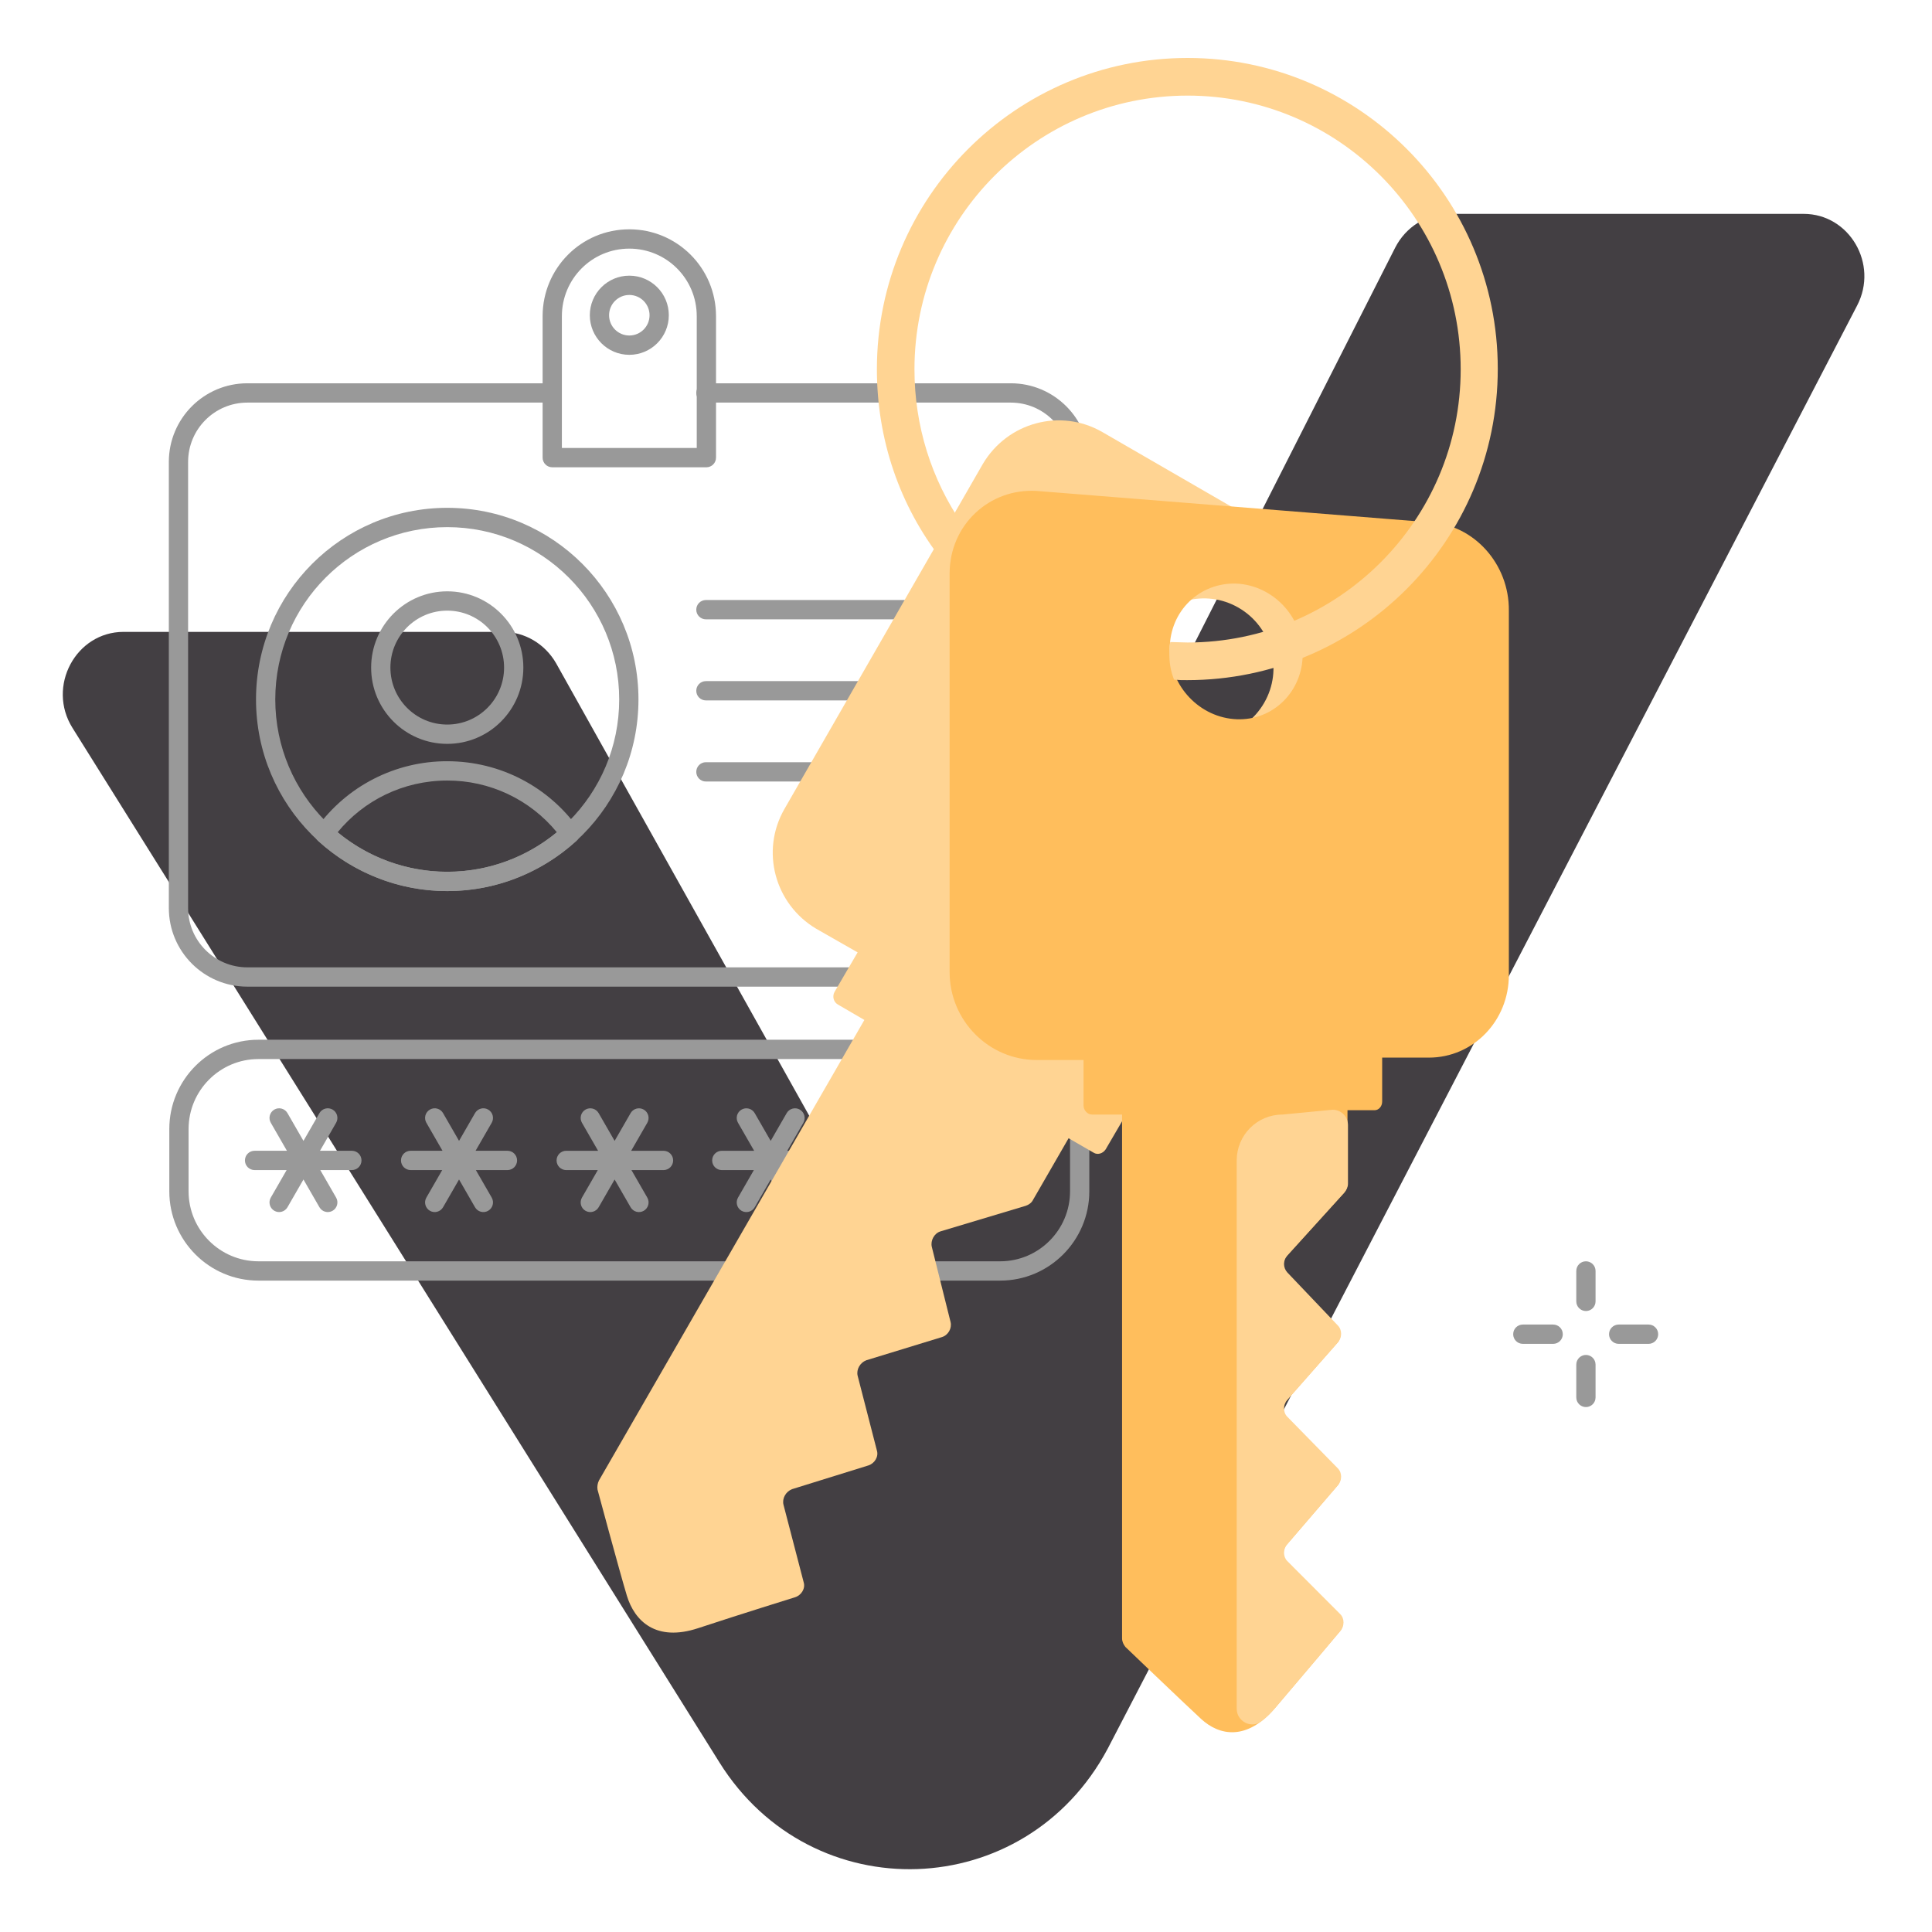
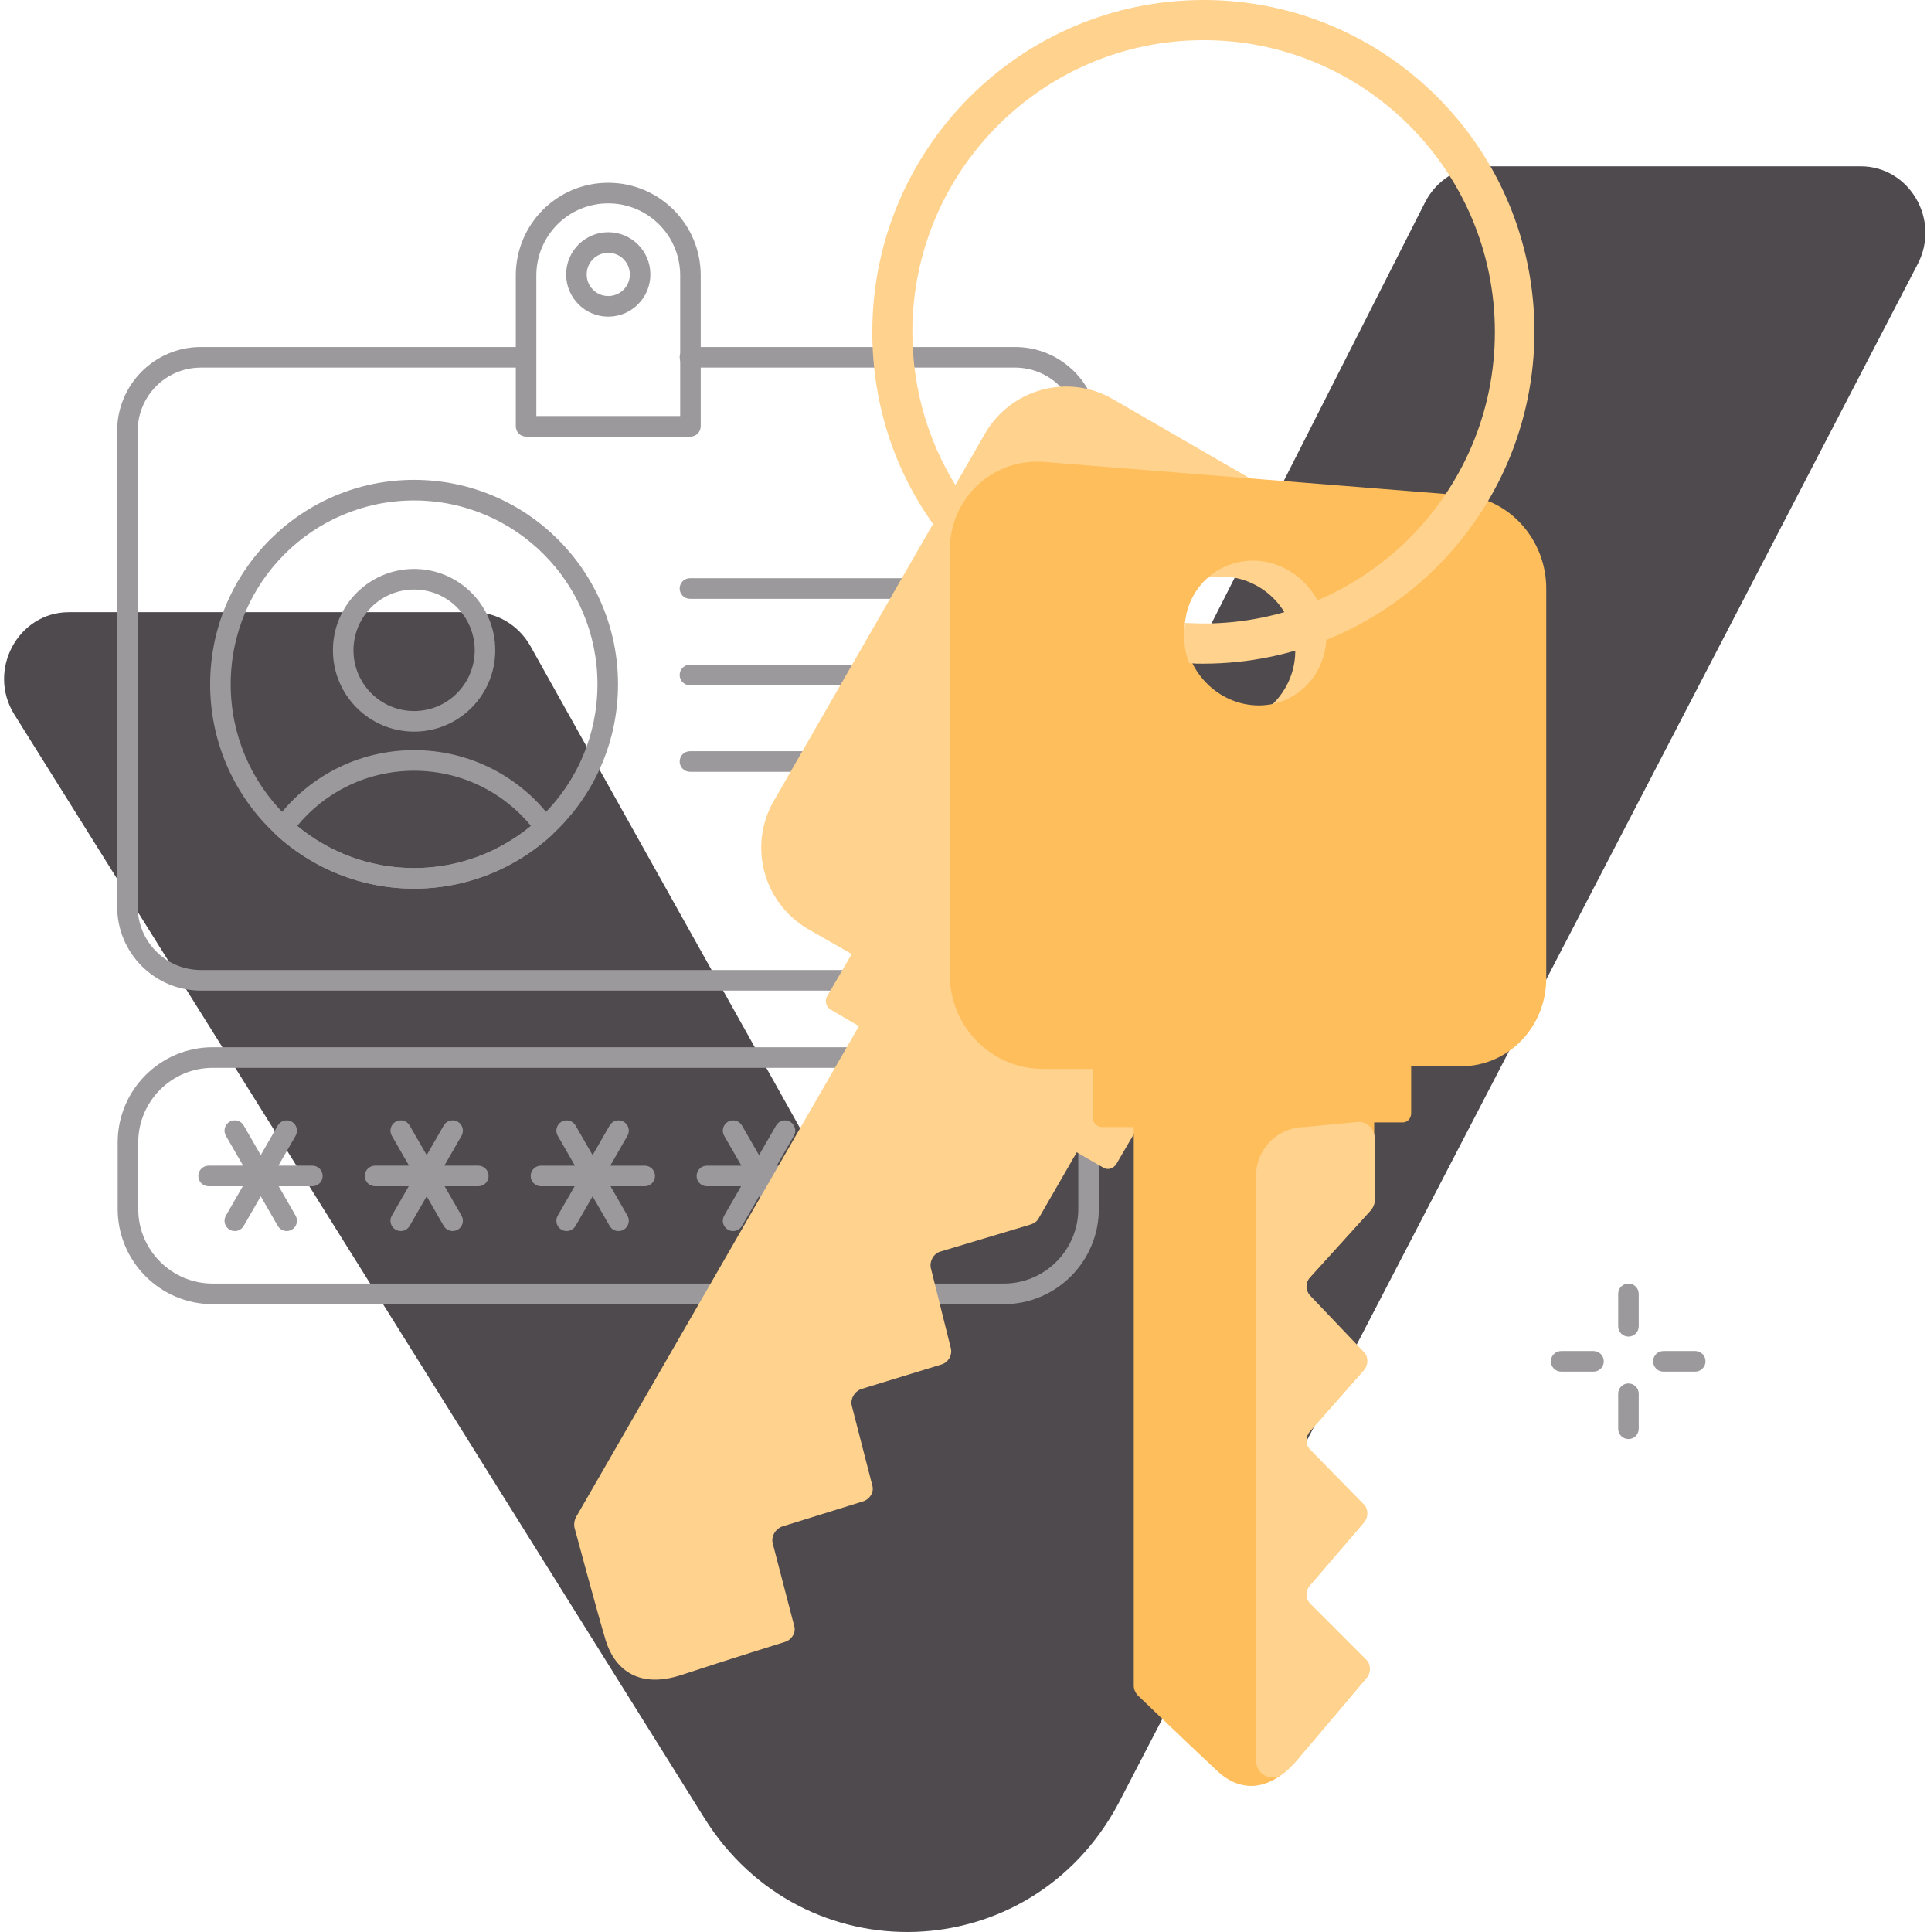
- <svg xmlns="http://www.w3.org/2000/svg" width="400" height="400" fill="none" viewBox="0 0 400 400">
-   <path fill="#433F43" d="M25.58 130.824h78.585c4.487 0 8.676 2.498 10.97 6.496l56.743 101.435c4.987 8.894 17.552 8.594 22.14-.5l94.839-186.98c2.194-4.297 6.482-6.996 11.169-6.996h73.398c9.474 0 15.557 10.394 11.07 18.988L229.321 362.076c-17.054 31.979-61.232 33.478-80.379 2.798L15.01 150.711c-5.385-8.594.698-19.887 10.57-19.887" />
-   <path fill="#999" fill-rule="evenodd" d="M53.504 219.266c-7.974 0-14.46 6.5-14.46 14.49v12.892c0 7.991 6.486 14.491 14.46 14.491H207.08c7.974 0 14.461-6.5 14.461-14.491v-12.892c0-7.99-6.487-14.49-14.461-14.49zm-18.45 14.49c0-10.198 8.273-18.488 18.45-18.488H207.08c10.177 0 18.45 8.29 18.45 18.488v12.892c0 10.198-8.273 18.488-18.45 18.488H53.504c-10.177 0-18.45-8.29-18.45-18.488zm21.741-4.029a1.99 1.99 0 0 1 2.724.732l3.31 5.745 3.308-5.745a1.99 1.99 0 0 1 2.724-.732 2 2 0 0 1 .73 2.73l-3.338 5.797h6.598c1.101 0 1.994.894 1.994 1.998a1.997 1.997 0 0 1-1.994 1.999h-6.54l3.28 5.697a2 2 0 0 1-.73 2.73 1.99 1.99 0 0 1-2.724-.732l-3.309-5.745-3.309 5.745a1.99 1.99 0 0 1-2.724.732 2 2 0 0 1-.73-2.73l3.28-5.697h-6.639a1.997 1.997 0 0 1-1.995-1.999c0-1.104.894-1.998 1.995-1.998h6.697l-3.338-5.797a2 2 0 0 1 .73-2.73m32.212 0a1.99 1.99 0 0 1 2.724.732l3.309 5.745 3.308-5.745a1.99 1.99 0 0 1 2.725-.732 2 2 0 0 1 .73 2.73l-3.338 5.797h6.597c1.102 0 1.995.894 1.995 1.998a1.997 1.997 0 0 1-1.995 1.999h-6.54l3.281 5.697a2 2 0 0 1-.73 2.73 1.99 1.99 0 0 1-2.725-.732l-3.308-5.745-3.31 5.745a1.99 1.99 0 0 1-2.724.732 2 2 0 0 1-.73-2.73l3.28-5.697h-6.539a1.997 1.997 0 0 1-1.994-1.999c0-1.104.893-1.998 1.994-1.998h6.597l-3.338-5.797a2 2 0 0 1 .73-2.73" clip-rule="evenodd" />
-   <path fill="#999" fill-rule="evenodd" d="M121.218 229.73a1.993 1.993 0 0 1 2.725.732l3.308 5.745 3.309-5.745a1.993 1.993 0 0 1 2.725-.732 2 2 0 0 1 .73 2.73l-3.338 5.797h6.697c1.101 0 1.994.894 1.994 1.998a1.997 1.997 0 0 1-1.994 1.999h-6.64l3.281 5.697a2 2 0 0 1-.73 2.73 1.993 1.993 0 0 1-2.725-.732l-3.309-5.745-3.308 5.745a1.993 1.993 0 0 1-2.725.732 2 2 0 0 1-.73-2.73l3.281-5.697h-6.54a1.997 1.997 0 0 1-1.995-1.999c0-1.104.893-1.998 1.995-1.998h6.597l-3.338-5.797a2 2 0 0 1 .73-2.73m32.311 0a1.993 1.993 0 0 1 2.725.732l3.308 5.745 3.309-5.745a1.99 1.99 0 0 1 2.724-.732 2 2 0 0 1 .731 2.73l-3.338 5.797h6.597c1.101 0 1.994.894 1.994 1.998a1.997 1.997 0 0 1-1.994 1.999h-6.54l3.281 5.697a2 2 0 0 1-.731 2.73 1.99 1.99 0 0 1-2.724-.732l-3.309-5.745-3.308 5.745a1.993 1.993 0 0 1-2.725.732 2 2 0 0 1-.73-2.73l3.281-5.697h-6.64a1.997 1.997 0 0 1-1.994-1.999c0-1.104.893-1.998 1.994-1.998h6.697l-3.338-5.797a2 2 0 0 1 .73-2.73m33.508 0a1.993 1.993 0 0 1 2.725.732l3.308 5.745 3.309-5.745a1.993 1.993 0 0 1 2.725-.732 2 2 0 0 1 .73 2.73l-3.338 5.797h6.697c1.101 0 1.994.894 1.994 1.998a1.997 1.997 0 0 1-1.994 1.999h-6.64l3.281 5.697a2 2 0 0 1-.73 2.73 1.993 1.993 0 0 1-2.725-.732l-3.309-5.745-3.308 5.745a1.993 1.993 0 0 1-2.725.732 2 2 0 0 1-.73-2.73l3.281-5.697h-6.54a1.997 1.997 0 0 1-1.995-1.999c0-1.104.893-1.998 1.995-1.998h6.597l-3.338-5.797a2 2 0 0 1 .73-2.73" clip-rule="evenodd" />
-   <g fill="#999" fill-rule="evenodd" clip-rule="evenodd">
-     <path d="M51.21 83.353c-6.776 0-12.266 5.5-12.266 12.292v92.341c0 6.791 5.49 12.292 12.266 12.292h158.066c6.776 0 12.266-5.501 12.266-12.292V95.645c0-6.791-5.49-12.292-12.266-12.292h-63.127a1.997 1.997 0 0 1-1.994-2c0-1.103.893-1.998 1.994-1.998h63.127c8.979 0 16.255 7.291 16.255 16.29v92.341c0 8.998-7.276 16.289-16.255 16.289H51.21c-8.98 0-16.255-7.291-16.255-16.289V95.645c0-8.999 7.275-16.29 16.255-16.29h63.027c1.101 0 1.994.895 1.994 1.999a1.997 1.997 0 0 1-1.994 1.999z" />
-     <path d="M130.292 51.475c-7.766 0-13.961 6.292-13.961 13.99v27.283h27.923V65.466c0-7.782-6.279-13.991-13.962-13.991m-17.95 13.99c0-9.89 7.965-17.988 17.95-17.988 9.87 0 17.951 7.983 17.951 17.989v29.281a1.996 1.996 0 0 1-1.994 1.999h-31.913a1.996 1.996 0 0 1-1.994-1.999z" />
-     <path d="M122.116 65.268c0-4.526 3.661-8.195 8.177-8.195 4.517 0 8.178 3.669 8.178 8.194s-3.661 8.195-8.178 8.195c-4.516 0-8.177-3.669-8.177-8.195m8.177-4.198a4.193 4.193 0 0 0-4.188 4.197 4.193 4.193 0 0 0 4.188 4.198 4.193 4.193 0 0 0 4.189-4.198 4.193 4.193 0 0 0-4.189-4.197m-77.288 83.746c0-21.912 17.726-39.675 39.591-39.675s39.591 17.763 39.591 39.675-17.725 39.675-39.59 39.675-39.592-17.763-39.592-39.675m39.591-35.677c-19.662 0-35.602 15.973-35.602 35.677s15.94 35.677 35.602 35.677c19.663 0 35.602-15.973 35.602-35.677s-15.939-35.677-35.602-35.677" />
-     <path d="M76.84 138.219c0-8.72 7.054-15.79 15.757-15.79s15.756 7.07 15.756 15.79c0 8.721-7.054 15.79-15.756 15.79s-15.757-7.069-15.757-15.79m15.757-11.792c-6.5 0-11.768 5.279-11.768 11.792s5.268 11.793 11.768 11.793c6.499 0 11.767-5.28 11.767-11.793s-5.268-11.792-11.767-11.792m51.558-.2c0-1.104.893-1.999 1.994-1.999h54.55c1.102 0 1.995.895 1.995 1.999a1.997 1.997 0 0 1-1.995 1.999h-54.55a1.997 1.997 0 0 1-1.994-1.999m0 16.789c0-1.104.893-1.998 1.994-1.998h54.55c1.102 0 1.995.894 1.995 1.998a1.997 1.997 0 0 1-1.995 1.999h-54.55a1.997 1.997 0 0 1-1.994-1.999m-78.606 28.41a33.23 33.23 0 0 1 27.048-13.821c11.131 0 21 5.422 27.047 13.821a2.003 2.003 0 0 1-.275 2.648c-7.03 6.414-16.478 10.414-26.772 10.414-10.295 0-19.743-4-26.773-10.414a2 2 0 0 1-.275-2.648m4.346.893c6.163 5.071 14.109 8.172 22.702 8.172 8.592 0 16.539-3.101 22.701-8.172a29.24 29.24 0 0 0-22.701-10.716c-9.155 0-17.326 4.155-22.702 10.716m74.26-12.512c0-1.104.893-1.999 1.994-1.999h54.55c1.102 0 1.995.895 1.995 1.999a1.997 1.997 0 0 1-1.995 1.999h-54.55a1.997 1.997 0 0 1-1.994-1.999" />
-   </g>
-   <path fill="#999" fill-rule="evenodd" d="M328.348 261.14c1.102 0 1.995.895 1.995 1.999v6.296a1.997 1.997 0 0 1-1.995 1.999 1.997 1.997 0 0 1-1.994-1.999v-6.296c0-1.104.893-1.999 1.994-1.999m-15.058 15.092c0-1.104.893-1.998 1.994-1.998h6.283c1.101 0 1.994.894 1.994 1.998a1.997 1.997 0 0 1-1.994 1.999h-6.283a1.997 1.997 0 0 1-1.994-1.999m19.845 0c0-1.104.893-1.998 1.994-1.998h6.183c1.102 0 1.995.894 1.995 1.998a1.997 1.997 0 0 1-1.995 1.999h-6.183a1.997 1.997 0 0 1-1.994-1.999m-4.787 4.294c1.102 0 1.995.895 1.995 1.999v6.796a1.996 1.996 0 0 1-1.995 1.998 1.996 1.996 0 0 1-1.994-1.998v-6.796c0-1.104.893-1.999 1.994-1.999" clip-rule="evenodd" />
-   <path fill="#FFD493" fill-rule="evenodd" d="m228.223 89.45 73.797 42.673c8.676 4.997 11.668 16.09 6.582 23.785l-41.187 71.454c-5.086 9.594-16.055 12.592-24.732 7.595l-8.975-5.196-4.787 8.194c-.598.9-1.695 1.2-2.493.7l-5.186-2.998-7.379 12.792c-.299.599-.898.999-1.496 1.199l-17.652 5.296c-1.296.4-2.094 1.899-1.795 3.198l3.89 15.59c.299 1.3-.499 2.699-1.795 3.098l-15.657 4.797c-1.297.5-2.095 1.899-1.795 3.198l3.989 15.49c.398 1.3-.499 2.699-1.796 3.098L164 308.31c-1.297.5-2.094 1.899-1.795 3.198l4.188 16.09c.399 1.299-.498 2.698-1.795 3.098 0 0-11.269 3.498-20.045 6.396s-13.164-1.499-14.759-6.696c-1.596-5.296-6.083-21.986-6.083-21.986-.1-.599 0-1.299.299-1.899l54.949-95.339-5.485-3.197c-.898-.5-1.197-1.699-.698-2.599l4.787-8.195-8.577-4.896c-8.576-5.097-11.568-16.09-6.582-24.785l41.087-71.454c5.086-8.594 16.056-11.592 24.732-6.596m8.577 41.675c-3.989 6.896-1.596 15.69 5.285 19.688s15.657 1.599 19.646-5.297 1.596-15.69-5.285-19.687-15.657-1.599-19.646 5.296" clip-rule="evenodd" />
-   <path fill="#FFBE5C" fill-rule="evenodd" d="m214.66 101.643 81.377 6.496c9.075.499 16.454 8.594 16.355 18.288v75.451c0 9.494-7.38 17.09-16.555 17.09h-9.673v9.094c0 .999-.698 1.799-1.596 1.799h-5.584v15.29c0 .699-.3 1.299-.699 1.799l-11.867 13.091a2.61 2.61 0 0 0 0 3.498l10.471 10.993c.898.899.898 2.498 0 3.498l-10.471 11.892c-.897.999-.897 2.598 0 3.498l10.471 10.693c.898.899.898 2.498 0 3.498l-10.471 12.192c-.897.999-.897 2.598 0 3.498l10.97 10.993c.897.899.897 2.498 0 3.497 0 0-7.479 8.895-13.363 15.79-5.884 6.896-11.568 5.797-15.358 2.299s-15.657-14.891-15.657-14.891c-.399-.499-.698-1.099-.698-1.798V230.76h-6.183c-.997 0-1.795-.899-1.795-1.899v-9.394h-9.674c-9.972 0-18.05-8.195-18.05-18.188v-82.547c0-9.994 8.178-17.689 18.05-17.089m27.525 32.679c0 7.795 6.282 14.291 13.862 14.59 7.579.3 13.662-5.796 13.662-13.491s-6.083-14.191-13.662-14.591c-7.679-.299-13.862 5.697-13.862 13.492" clip-rule="evenodd" />
-   <path fill="#FFD493" d="M245.874 12c-35.502 0-64.323 28.882-64.323 64.459 0 14.49 4.687 28.282 13.463 39.474l4.288-7.295c-6.482-9.394-9.972-20.487-9.972-32.18 0-31.28 25.33-56.663 56.544-56.663s56.545 25.384 56.545 56.664-25.43 56.563-56.545 56.563c-1.196 0-2.593-.099-3.59-.099-.1.899-.299 1.998-.1 4.197.2 1.999.898 3.598.898 3.598 1.396.1 1.296.1 2.693.1 35.502 0 64.323-28.882 64.323-64.46 0-35.576-28.821-64.358-64.224-64.358m18.25 341.48c5.884-6.896 13.363-15.79 13.363-15.79.898-.999.898-2.598 0-3.498l-10.969-10.993c-.898-.899-.898-2.498 0-3.498l10.471-12.192c.897-.999.897-2.598 0-3.498l-10.471-10.693c-.898-.899-.898-2.498 0-3.497l10.471-11.893c.897-.999.897-2.598 0-3.498l-10.471-10.993a2.606 2.606 0 0 1 0-3.497l11.867-13.092c.399-.5.698-1.099.698-1.799v-12.092c0-1.799-1.396-3.198-3.191-3.198l-10.372.999c-5.285 0-9.474 4.298-9.474 9.494V353.78c0 2.598 2.992 4.197 5.086 2.598.998-.7 1.995-1.699 2.992-2.898" />
+ <svg xmlns="http://www.w3.org/2000/svg" width="374" height="375" fill="none" viewBox="0 0 374 375">
+   <path fill="#4E4A4E" d="M13.373 118.824h78.584c4.487 0 8.676 2.498 10.97 6.496l56.743 101.435c4.987 8.894 17.552 8.594 22.14-.5l94.839-186.98c2.194-4.297 6.482-6.996 11.169-6.996h73.398c9.474 0 15.557 10.394 11.07 18.988L217.113 350.076c-17.054 31.979-61.232 33.478-80.379 2.798L2.802 138.711c-5.385-8.594.698-19.887 10.57-19.887" />
+   <path fill="#9C999C" fill-rule="evenodd" d="M41.296 207.266c-7.974 0-14.46 6.5-14.46 14.491v12.891c0 7.991 6.486 14.491 14.46 14.491h153.578c7.973 0 14.46-6.5 14.46-14.491v-12.891c0-7.991-6.487-14.491-14.46-14.491zm-18.45 14.491c0-10.198 8.273-18.488 18.45-18.488h153.578c10.176 0 18.449 8.29 18.449 18.488v12.891c0 10.199-8.273 18.489-18.449 18.489H41.296c-10.177 0-18.45-8.29-18.45-18.489zm21.741-4.03a1.99 1.99 0 0 1 2.725.732l3.308 5.745 3.309-5.745a1.99 1.99 0 0 1 2.724-.732 2 2 0 0 1 .73 2.73l-3.338 5.797h6.598c1.101 0 1.994.895 1.994 1.999a1.997 1.997 0 0 1-1.994 1.998h-6.54l3.28 5.697a2 2 0 0 1-.73 2.73 1.99 1.99 0 0 1-2.724-.732l-3.309-5.745-3.308 5.745a1.99 1.99 0 0 1-2.725.732 2 2 0 0 1-.73-2.73l3.28-5.697h-6.639a1.997 1.997 0 0 1-1.994-1.998c0-1.104.893-1.999 1.994-1.999h6.697l-3.338-5.797a2 2 0 0 1 .73-2.73m32.212 0a1.99 1.99 0 0 1 2.724.732l3.309 5.745 3.308-5.745a1.99 1.99 0 0 1 2.725-.732 2 2 0 0 1 .73 2.73l-3.338 5.797h6.597c1.102 0 1.995.895 1.995 1.999a1.997 1.997 0 0 1-1.995 1.998h-6.54l3.281 5.697a2 2 0 0 1-.73 2.73 1.99 1.99 0 0 1-2.725-.732l-3.308-5.745-3.309 5.745a1.99 1.99 0 0 1-2.724.732 2 2 0 0 1-.73-2.73l3.28-5.697h-6.54a1.997 1.997 0 0 1-1.994-1.998c0-1.104.893-1.999 1.994-1.999h6.597l-3.338-5.797a2 2 0 0 1 .73-2.73" clip-rule="evenodd" />
+   <path fill="#9C999C" fill-rule="evenodd" d="M109.01 217.73a1.993 1.993 0 0 1 2.725.732l3.308 5.745 3.309-5.745a1.99 1.99 0 0 1 2.724-.732 2 2 0 0 1 .731 2.73l-3.338 5.797h6.696c1.102 0 1.995.894 1.995 1.998a1.997 1.997 0 0 1-1.995 1.999h-6.639l3.281 5.697a2 2 0 0 1-.731 2.73 1.99 1.99 0 0 1-2.724-.732l-3.309-5.745-3.308 5.745a1.993 1.993 0 0 1-2.725.732 2 2 0 0 1-.73-2.73l3.281-5.697h-6.54a1.997 1.997 0 0 1-1.995-1.999c0-1.104.893-1.998 1.995-1.998h6.597l-3.338-5.797a2 2 0 0 1 .73-2.73m32.311 0a1.993 1.993 0 0 1 2.725.732l3.308 5.745 3.309-5.745a1.993 1.993 0 0 1 2.725-.732 2 2 0 0 1 .73 2.73l-3.338 5.797h6.597c1.101 0 1.994.894 1.994 1.998a1.997 1.997 0 0 1-1.994 1.999h-6.54l3.281 5.697a2 2 0 0 1-.73 2.73 1.993 1.993 0 0 1-2.725-.732l-3.309-5.745-3.308 5.745a1.993 1.993 0 0 1-2.725.732 2 2 0 0 1-.73-2.73l3.281-5.697h-6.64a1.997 1.997 0 0 1-1.994-1.999c0-1.104.893-1.998 1.994-1.998h6.697l-3.338-5.797a2 2 0 0 1 .73-2.73m33.508 0a1.993 1.993 0 0 1 2.725.732l3.308 5.745 3.309-5.745a1.993 1.993 0 0 1 2.725-.732 2 2 0 0 1 .73 2.73l-3.338 5.797h6.697c1.101 0 1.994.894 1.994 1.998a1.997 1.997 0 0 1-1.994 1.999h-6.64l3.281 5.697a2 2 0 0 1-.73 2.73 1.993 1.993 0 0 1-2.725-.732l-3.309-5.745-3.308 5.745a1.993 1.993 0 0 1-2.725.732 2 2 0 0 1-.73-2.73l3.281-5.697h-6.54a1.997 1.997 0 0 1-1.995-1.999c0-1.104.893-1.998 1.995-1.998h6.597l-3.338-5.797a2 2 0 0 1 .73-2.73M39.002 71.353c-6.776 0-12.266 5.501-12.266 12.292v92.341c0 6.791 5.49 12.292 12.266 12.292h158.066c6.776 0 12.266-5.501 12.266-12.292V83.645c0-6.791-5.49-12.292-12.266-12.292h-63.127a1.996 1.996 0 0 1-1.994-1.999c0-1.104.893-1.998 1.994-1.998h63.127c8.98 0 16.255 7.29 16.255 16.289v92.341c0 8.999-7.275 16.289-16.255 16.289H39.002c-8.98 0-16.255-7.29-16.255-16.289V83.645c0-8.999 7.276-16.29 16.255-16.29h63.027c1.102 0 1.995.895 1.995 2a1.997 1.997 0 0 1-1.995 1.998z" clip-rule="evenodd" />
+   <path fill="#9C999C" fill-rule="evenodd" d="M118.084 39.475c-7.766 0-13.961 6.292-13.961 13.991v27.283h27.923V53.466c0-7.782-6.279-13.991-13.962-13.991m-17.95 13.991c0-9.89 7.965-17.989 17.95-17.989 9.87 0 17.951 7.983 17.951 17.989v29.281a1.997 1.997 0 0 1-1.994 1.999h-31.913a1.997 1.997 0 0 1-1.994-1.999z" clip-rule="evenodd" />
+   <path fill="#9C999C" fill-rule="evenodd" d="M109.908 53.268c0-4.526 3.661-8.195 8.177-8.195 4.517 0 8.178 3.67 8.178 8.195s-3.661 8.195-8.178 8.195c-4.516 0-8.177-3.67-8.177-8.195m8.177-4.197a4.193 4.193 0 0 0-4.188 4.197 4.193 4.193 0 0 0 4.188 4.197 4.193 4.193 0 0 0 4.189-4.197 4.193 4.193 0 0 0-4.189-4.197m-77.288 83.744c0-21.911 17.725-39.674 39.591-39.674s39.591 17.763 39.591 39.674c0 21.912-17.725 39.675-39.591 39.675s-39.591-17.763-39.591-39.675m39.591-35.677c-19.663 0-35.602 15.973-35.602 35.677s15.94 35.677 35.602 35.677 35.602-15.973 35.602-35.677-15.94-35.677-35.602-35.677" clip-rule="evenodd" />
+   <path fill="#9C999C" fill-rule="evenodd" d="M64.632 126.22c0-8.721 7.054-15.79 15.756-15.79s15.757 7.069 15.757 15.79-7.054 15.789-15.757 15.789-15.756-7.069-15.756-15.789m15.756-11.793c-6.499 0-11.767 5.28-11.767 11.793s5.268 11.792 11.767 11.792c6.5 0 11.768-5.28 11.768-11.792 0-6.513-5.268-11.793-11.768-11.793m51.559-.2c0-1.104.893-1.998 1.994-1.998h54.55c1.102 0 1.995.894 1.995 1.998a1.997 1.997 0 0 1-1.995 1.999h-54.55a1.997 1.997 0 0 1-1.994-1.999m0 16.789c0-1.103.893-1.998 1.994-1.998h54.55c1.102 0 1.995.895 1.995 1.998a1.997 1.997 0 0 1-1.995 1.999h-54.55a1.997 1.997 0 0 1-1.994-1.999m-78.606 28.41a33.23 33.23 0 0 1 27.047-13.82 33.23 33.23 0 0 1 27.048 13.82 2.003 2.003 0 0 1-.275 2.648c-7.03 6.414-16.478 10.414-26.773 10.414s-19.742-4-26.772-10.414a2 2 0 0 1-.275-2.648m4.346.893c6.163 5.071 14.109 8.172 22.701 8.172s16.54-3.101 22.702-8.172c-5.376-6.561-13.547-10.716-22.702-10.716-9.154 0-17.325 4.155-22.7 10.716m74.26-12.512c0-1.104.893-1.998 1.994-1.998h54.55c1.102 0 1.995.894 1.995 1.998a1.997 1.997 0 0 1-1.995 1.999h-54.55a1.997 1.997 0 0 1-1.994-1.999M316.14 249.141c1.102 0 1.995.894 1.995 1.998v6.296a1.997 1.997 0 0 1-1.995 1.999 1.997 1.997 0 0 1-1.994-1.999v-6.296c0-1.104.893-1.998 1.994-1.998m-15.058 15.092c0-1.104.893-1.999 1.994-1.999h6.283c1.101 0 1.994.895 1.994 1.999a1.996 1.996 0 0 1-1.994 1.998h-6.283a1.996 1.996 0 0 1-1.994-1.998m19.845 0c0-1.104.893-1.999 1.994-1.999h6.183c1.102 0 1.995.895 1.995 1.999a1.997 1.997 0 0 1-1.995 1.998h-6.183a1.996 1.996 0 0 1-1.994-1.998m-4.787 4.294c1.102 0 1.995.895 1.995 1.998v6.796a1.997 1.997 0 0 1-1.995 1.999 1.997 1.997 0 0 1-1.994-1.999v-6.796c0-1.103.893-1.998 1.994-1.998" clip-rule="evenodd" />
+   <path fill="#FFD28D" fill-rule="evenodd" d="m216.015 77.45 73.797 42.673c8.676 4.997 11.668 16.09 6.582 23.785l-41.187 71.454c-5.086 9.594-16.056 12.592-24.732 7.595l-8.975-5.196-4.787 8.194c-.598.9-1.695 1.2-2.493.7l-5.186-2.998-7.379 12.792c-.3.599-.898.999-1.496 1.199l-17.652 5.296c-1.296.4-2.094 1.899-1.795 3.198l3.889 15.59c.3 1.3-.498 2.699-1.795 3.098l-15.657 4.797c-1.296.5-2.094 1.899-1.795 3.198l3.989 15.49c.399 1.3-.498 2.699-1.795 3.098l-15.756 4.897c-1.297.5-2.095 1.899-1.795 3.198l4.188 16.09c.399 1.299-.499 2.698-1.795 3.098 0 0-11.269 3.498-20.045 6.396s-13.164-1.499-14.759-6.696c-1.596-5.296-6.084-21.986-6.084-21.986a3.2 3.2 0 0 1 .3-1.899l54.949-95.339-5.485-3.197c-.898-.5-1.197-1.699-.698-2.599l4.786-8.195-8.576-4.896c-8.576-5.097-11.568-16.09-6.582-24.785l41.087-71.454c5.086-8.594 16.056-11.592 24.732-6.596m8.576 41.675c-3.989 6.896-1.595 15.69 5.286 19.688s15.657 1.599 19.646-5.297 1.595-15.69-5.286-19.687-15.657-1.599-19.646 5.296" clip-rule="evenodd" />
+   <path fill="#FFBE5C" fill-rule="evenodd" d="m202.452 89.642 81.377 6.496c9.075.5 16.454 8.595 16.355 18.288v75.452c0 9.494-7.38 17.089-16.555 17.089h-9.673v9.094c0 1-.698 1.799-1.596 1.799h-5.584v15.29c0 .7-.3 1.299-.699 1.799l-11.867 13.092a2.61 2.61 0 0 0 0 3.498l10.471 10.992c.898.9.898 2.499 0 3.498l-10.471 11.893c-.897.999-.897 2.598 0 3.497l10.471 10.694c.898.899.898 2.498 0 3.497l-10.471 12.192c-.897 1-.897 2.599 0 3.498l10.97 10.993c.897.9.897 2.499 0 3.498 0 0-7.479 8.894-13.363 15.79s-11.568 5.796-15.358 2.298c-3.79-3.497-15.657-14.89-15.657-14.89-.399-.5-.698-1.099-.698-1.799V218.759h-6.183c-.997 0-1.795-.899-1.795-1.898v-9.394h-9.674c-9.972 0-18.05-8.195-18.05-18.189v-82.547c0-9.993 8.178-17.688 18.05-17.089m27.525 32.679c0 7.795 6.282 14.291 13.862 14.591 7.579.3 13.662-5.796 13.662-13.491 0-7.696-6.083-14.191-13.662-14.591-7.679-.3-13.862 5.696-13.862 13.491" clip-rule="evenodd" />
+   <path fill="#FFD28D" d="M233.666 0c-35.502 0-64.323 28.882-64.323 64.459 0 14.49 4.687 28.282 13.463 39.474l4.288-7.295c-6.482-9.394-9.972-20.487-9.972-32.18 0-31.28 25.33-56.663 56.544-56.663s56.545 25.384 56.545 56.664-25.43 56.563-56.545 56.563c-1.197 0-2.593-.099-3.59-.099-.1.899-.299 1.998-.1 4.197.2 1.999.898 3.598.898 3.598 1.396.1 1.296.1 2.692.1 35.503 0 64.323-28.882 64.323-64.46C297.889 28.783 269.069 0 233.666 0m18.25 341.48c5.884-6.896 13.363-15.79 13.363-15.79.898-1 .898-2.599 0-3.498l-10.969-10.993c-.898-.899-.898-2.498 0-3.498l10.471-12.192c.897-.999.897-2.598 0-3.498l-10.471-10.693c-.898-.899-.898-2.498 0-3.498l10.471-11.892c.897-.999.897-2.598 0-3.498l-10.471-10.993a2.61 2.61 0 0 1 0-3.498l11.867-13.091c.399-.5.698-1.099.698-1.799v-12.092c0-1.799-1.396-3.198-3.191-3.198l-10.372.999c-5.285 0-9.474 4.297-9.474 9.494v113.527c0 2.599 2.992 4.198 5.086 2.599.998-.7 1.995-1.699 2.992-2.898" />
</svg>
